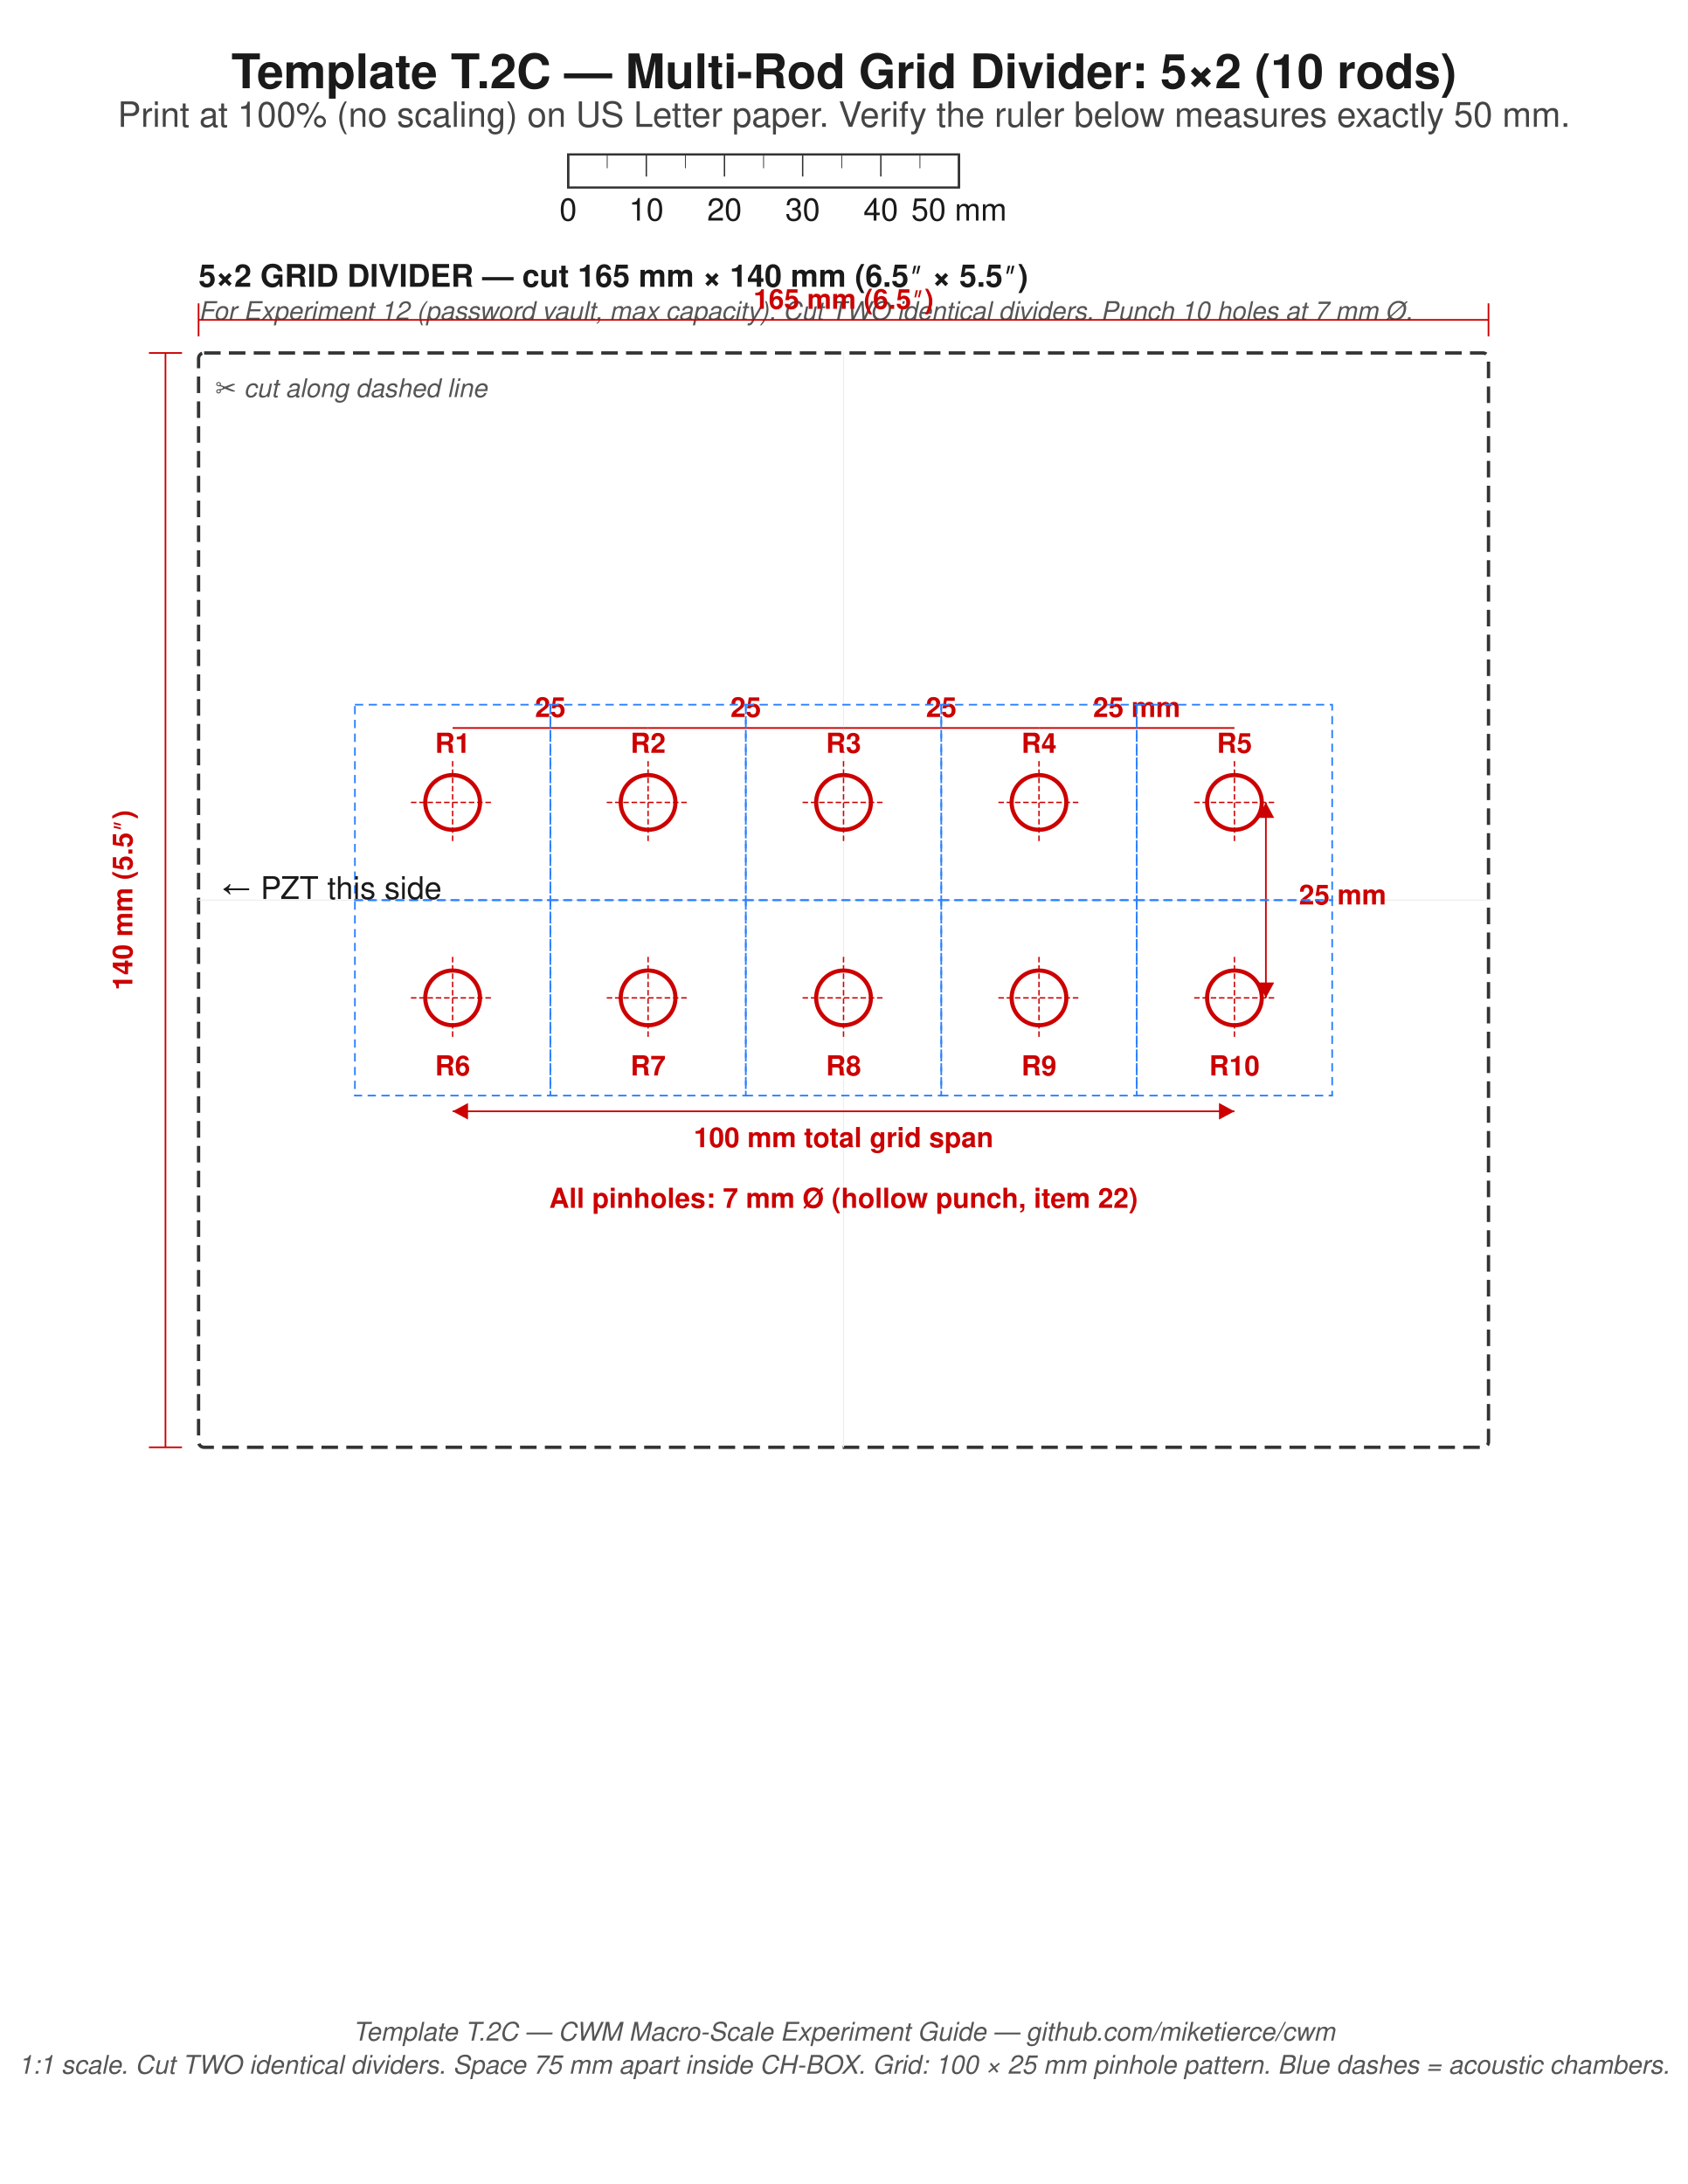
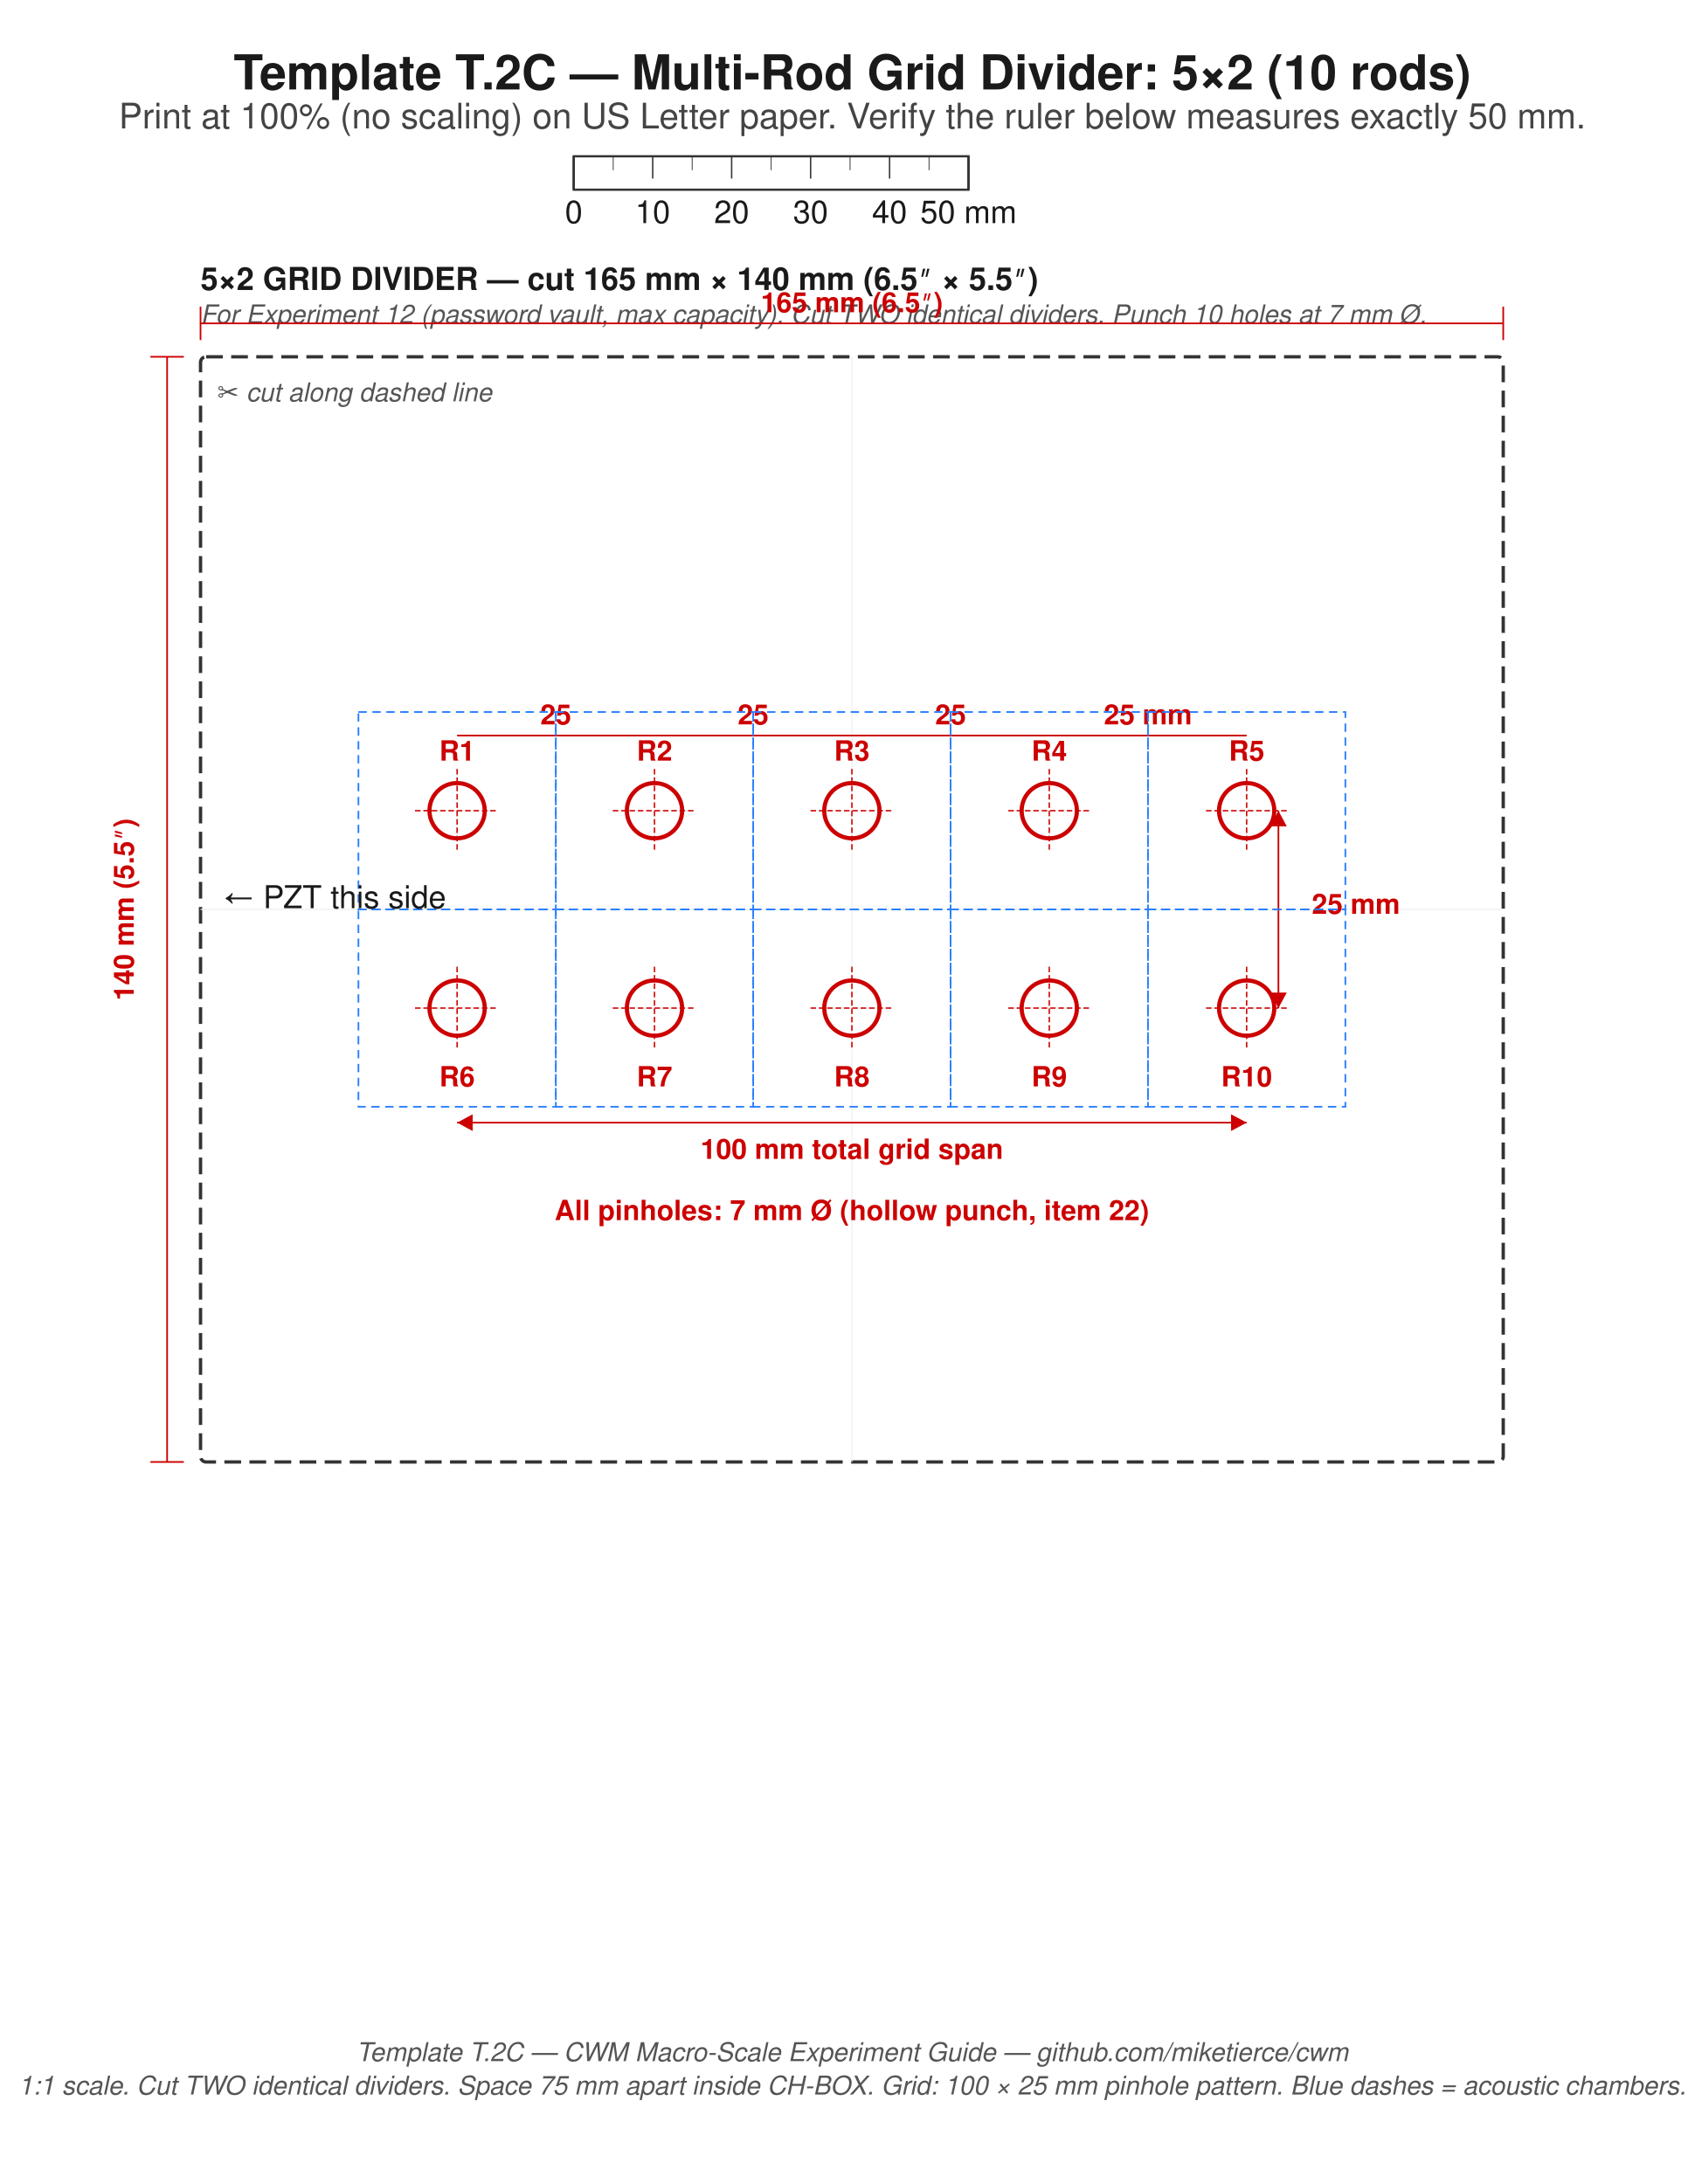
- <svg xmlns="http://www.w3.org/2000/svg" viewBox="0 0 612 792" width="8.5in" height="11in">
+ <svg xmlns="http://www.w3.org/2000/svg" viewBox="0 0 606 784" width="8.5in" height="11in">
  <style>
    text { font-family: 'Helvetica Neue', Helvetica, Arial, sans-serif; }
    .title { font-size: 13pt; font-weight: 700; fill: #1a1a1a; }
    .subtitle { font-size: 9.5pt; fill: #444; }
    .label { font-size: 8.5pt; fill: #1a1a1a; }
    .dim { font-size: 7.5pt; fill: #c00; font-weight: 600; }
    .note { font-size: 7pt; fill: #555; font-style: italic; }
    .cut-line { stroke: #333; stroke-width: 1.2; stroke-dasharray: 6,3; fill: none; }
    .dim-line { stroke: #c00; stroke-width: 0.6; fill: none; }
    .dim-arrow { fill: #c00; stroke: none; }
    .pinhole { fill: none; stroke: #c00; stroke-width: 1.5; }
    .crosshair { stroke: #c00; stroke-width: 0.5; stroke-dasharray: 2,1; }
    .chamber { fill: none; stroke: #2a7fff; stroke-width: 0.6; stroke-dasharray: 3,2; }
  </style>
  <text x="306" y="32" text-anchor="middle" class="title">Template T.2C — Multi-Rod Grid Divider: 5×2 (10 rods)</text>
  <text x="306" y="46" text-anchor="middle" class="subtitle">Print at 100% (no scaling) on US Letter paper. Verify the ruler below measures exactly 50 mm.</text>
  <g transform="translate(206, 56)">
    <rect x="0" y="0" width="141.73" height="12" fill="none" stroke="#333" stroke-width="0.8" />
    <line x1="0" y1="0" x2="0" y2="12" stroke="#333" stroke-width="0.8" />
    <line x1="141.73" y1="0" x2="141.73" y2="12" stroke="#333" stroke-width="0.8" />
    <line x1="28.35" y1="0" x2="28.35" y2="8" stroke="#333" stroke-width="0.5" />
    <line x1="56.69" y1="0" x2="56.69" y2="8" stroke="#333" stroke-width="0.5" />
    <line x1="85.04" y1="0" x2="85.04" y2="8" stroke="#333" stroke-width="0.5" />
    <line x1="113.39" y1="0" x2="113.39" y2="8" stroke="#333" stroke-width="0.5" />
    <line x1="14.17" y1="0" x2="14.17" y2="5" stroke="#333" stroke-width="0.3" />
    <line x1="42.52" y1="0" x2="42.52" y2="5" stroke="#333" stroke-width="0.3" />
    <line x1="70.87" y1="0" x2="70.87" y2="5" stroke="#333" stroke-width="0.3" />
    <line x1="99.21" y1="0" x2="99.21" y2="5" stroke="#333" stroke-width="0.3" />
    <line x1="127.56" y1="0" x2="127.56" y2="5" stroke="#333" stroke-width="0.3" />
    <text x="0" y="24" class="label" text-anchor="middle">0</text>
    <text x="28.35" y="24" class="label" text-anchor="middle">10</text>
    <text x="56.69" y="24" class="label" text-anchor="middle">20</text>
    <text x="85.04" y="24" class="label" text-anchor="middle">30</text>
    <text x="113.39" y="24" class="label" text-anchor="middle">40</text>
    <text x="141.73" y="24" class="label" text-anchor="middle">50 mm</text>
  </g>
  <text x="72" y="104" class="label" font-weight="700">5×2 GRID DIVIDER — cut 165 mm × 140 mm (6.5″ × 5.5″)</text>
  <text x="72" y="116" class="note">For Experiment 12 (password vault, max capacity). Cut TWO identical dividers. Punch 10 holes at 7 mm Ø.</text>
  <g transform="translate(72, 128)">
    <rect x="0" y="0" width="467.72" height="396.85" class="cut-line" rx="2" />
    <line x1="0" y1="-12" x2="467.72" y2="-12" class="dim-line" />
    <line x1="0" y1="-18" x2="0" y2="-6" class="dim-line" />
    <line x1="467.72" y1="-18" x2="467.72" y2="-6" class="dim-line" />
    <text x="233.86" y="-16" text-anchor="middle" class="dim">165 mm (6.5″)</text>
    <line x1="-12" y1="0" x2="-12" y2="396.85" class="dim-line" />
    <line x1="-18" y1="0" x2="-6" y2="0" class="dim-line" />
    <line x1="-18" y1="396.85" x2="-6" y2="396.85" class="dim-line" />
    <text x="-24" y="198.43" text-anchor="middle" class="dim" transform="rotate(-90, -24, 198.43)">140 mm (5.5″)</text>
    <line x1="0" y1="198.43" x2="467.72" y2="198.43" stroke="#eee" stroke-width="0.4" />
    <line x1="233.86" y1="0" x2="233.86" y2="396.85" stroke="#eee" stroke-width="0.4" />
    <circle cx="92.12" cy="162.99" r="9.92" class="pinhole" />
    <line x1="77" y1="162.99" x2="107" y2="162.99" class="crosshair" />
    <line x1="92.12" y1="148" x2="92.12" y2="178" class="crosshair" />
    <text x="92.12" y="145" text-anchor="middle" class="dim">R1</text>
    <circle cx="162.99" cy="162.99" r="9.92" class="pinhole" />
    <line x1="148" y1="162.99" x2="178" y2="162.99" class="crosshair" />
    <line x1="162.99" y1="148" x2="162.99" y2="178" class="crosshair" />
    <text x="162.99" y="145" text-anchor="middle" class="dim">R2</text>
    <circle cx="233.86" cy="162.99" r="9.92" class="pinhole" />
    <line x1="219" y1="162.99" x2="249" y2="162.99" class="crosshair" />
    <line x1="233.86" y1="148" x2="233.86" y2="178" class="crosshair" />
    <text x="233.86" y="145" text-anchor="middle" class="dim">R3</text>
    <circle cx="304.73" cy="162.99" r="9.92" class="pinhole" />
    <line x1="290" y1="162.99" x2="320" y2="162.99" class="crosshair" />
    <line x1="304.73" y1="148" x2="304.73" y2="178" class="crosshair" />
    <text x="304.73" y="145" text-anchor="middle" class="dim">R4</text>
    <circle cx="375.60" cy="162.99" r="9.92" class="pinhole" />
    <line x1="361" y1="162.99" x2="391" y2="162.99" class="crosshair" />
    <line x1="375.60" y1="148" x2="375.60" y2="178" class="crosshair" />
    <text x="375.60" y="145" text-anchor="middle" class="dim">R5</text>
    <circle cx="92.12" cy="233.87" r="9.92" class="pinhole" />
    <line x1="77" y1="233.87" x2="107" y2="233.87" class="crosshair" />
    <line x1="92.12" y1="219" x2="92.12" y2="249" class="crosshair" />
    <text x="92.12" y="262" text-anchor="middle" class="dim">R6</text>
    <circle cx="162.99" cy="233.87" r="9.92" class="pinhole" />
    <line x1="148" y1="233.87" x2="178" y2="233.87" class="crosshair" />
    <line x1="162.99" y1="219" x2="162.99" y2="249" class="crosshair" />
    <text x="162.99" y="262" text-anchor="middle" class="dim">R7</text>
    <circle cx="233.86" cy="233.87" r="9.92" class="pinhole" />
    <line x1="219" y1="233.87" x2="249" y2="233.87" class="crosshair" />
    <line x1="233.86" y1="219" x2="233.86" y2="249" class="crosshair" />
    <text x="233.86" y="262" text-anchor="middle" class="dim">R8</text>
    <circle cx="304.73" cy="233.87" r="9.92" class="pinhole" />
    <line x1="290" y1="233.87" x2="320" y2="233.87" class="crosshair" />
    <line x1="304.73" y1="219" x2="304.73" y2="249" class="crosshair" />
    <text x="304.73" y="262" text-anchor="middle" class="dim">R9</text>
    <circle cx="375.60" cy="233.87" r="9.92" class="pinhole" />
    <line x1="361" y1="233.87" x2="391" y2="233.87" class="crosshair" />
    <line x1="375.60" y1="219" x2="375.60" y2="249" class="crosshair" />
    <text x="375.60" y="262" text-anchor="middle" class="dim">R10</text>
    <line x1="92.12" y1="136" x2="162.99" y2="136" class="dim-line" />
    <text x="127.55" y="132" text-anchor="middle" class="dim">25</text>
    <line x1="162.99" y1="136" x2="233.86" y2="136" class="dim-line" />
    <text x="198.42" y="132" text-anchor="middle" class="dim">25</text>
    <line x1="233.86" y1="136" x2="304.73" y2="136" class="dim-line" />
    <text x="269.30" y="132" text-anchor="middle" class="dim">25</text>
    <line x1="304.73" y1="136" x2="375.60" y2="136" class="dim-line" />
    <text x="340.17" y="132" text-anchor="middle" class="dim">25 mm</text>
    <line x1="387" y1="162.99" x2="387" y2="233.87" class="dim-line" />
    <polygon points="387,162.99 384,168.6 390,168.6" class="dim-arrow" />
    <polygon points="387,233.87 384,228.3 390,228.3" class="dim-arrow" />
    <text x="399" y="200" text-anchor="start" class="dim">25 mm</text>
    <line x1="92.12" y1="275" x2="375.60" y2="275" class="dim-line" />
    <polygon points="92.12,275 97.7,272 97.7,278" class="dim-arrow" />
    <polygon points="375.60,275 370,272 370,278" class="dim-arrow" />
    <text x="233.86" y="288" text-anchor="middle" class="dim">100 mm total grid span</text>
    <rect x="56.69" y="127.55" width="70.87" height="70.87" class="chamber" />
    <rect x="127.55" y="127.55" width="70.87" height="70.87" class="chamber" />
    <rect x="198.42" y="127.55" width="70.87" height="70.87" class="chamber" />
    <rect x="269.30" y="127.55" width="70.87" height="70.87" class="chamber" />
    <rect x="340.17" y="127.55" width="70.87" height="70.87" class="chamber" />
    <rect x="56.69" y="198.43" width="70.87" height="70.87" class="chamber" />
    <rect x="127.55" y="198.43" width="70.87" height="70.87" class="chamber" />
    <rect x="198.42" y="198.43" width="70.87" height="70.87" class="chamber" />
    <rect x="269.30" y="198.43" width="70.87" height="70.87" class="chamber" />
    <rect x="340.17" y="198.43" width="70.87" height="70.87" class="chamber" />
    <text x="8" y="198" text-anchor="start" class="label" fill="#2a7fff">← PZT this side</text>
    <text x="233.86" y="310" text-anchor="middle" class="dim">All pinholes: 7 mm Ø (hollow punch, item 22)</text>
    <text x="6" y="16" class="note">✂ cut along dashed line</text>
  </g>
  <text x="306" y="740" text-anchor="middle" class="note">Template T.2C — CWM Macro-Scale Experiment Guide — github.com/miketierce/cwm</text>
  <text x="306" y="752" text-anchor="middle" class="note">1:1 scale. Cut TWO identical dividers. Space 75 mm apart inside CH-BOX. Grid: 100 × 25 mm pinhole pattern. Blue dashes = acoustic chambers.</text>
</svg>
